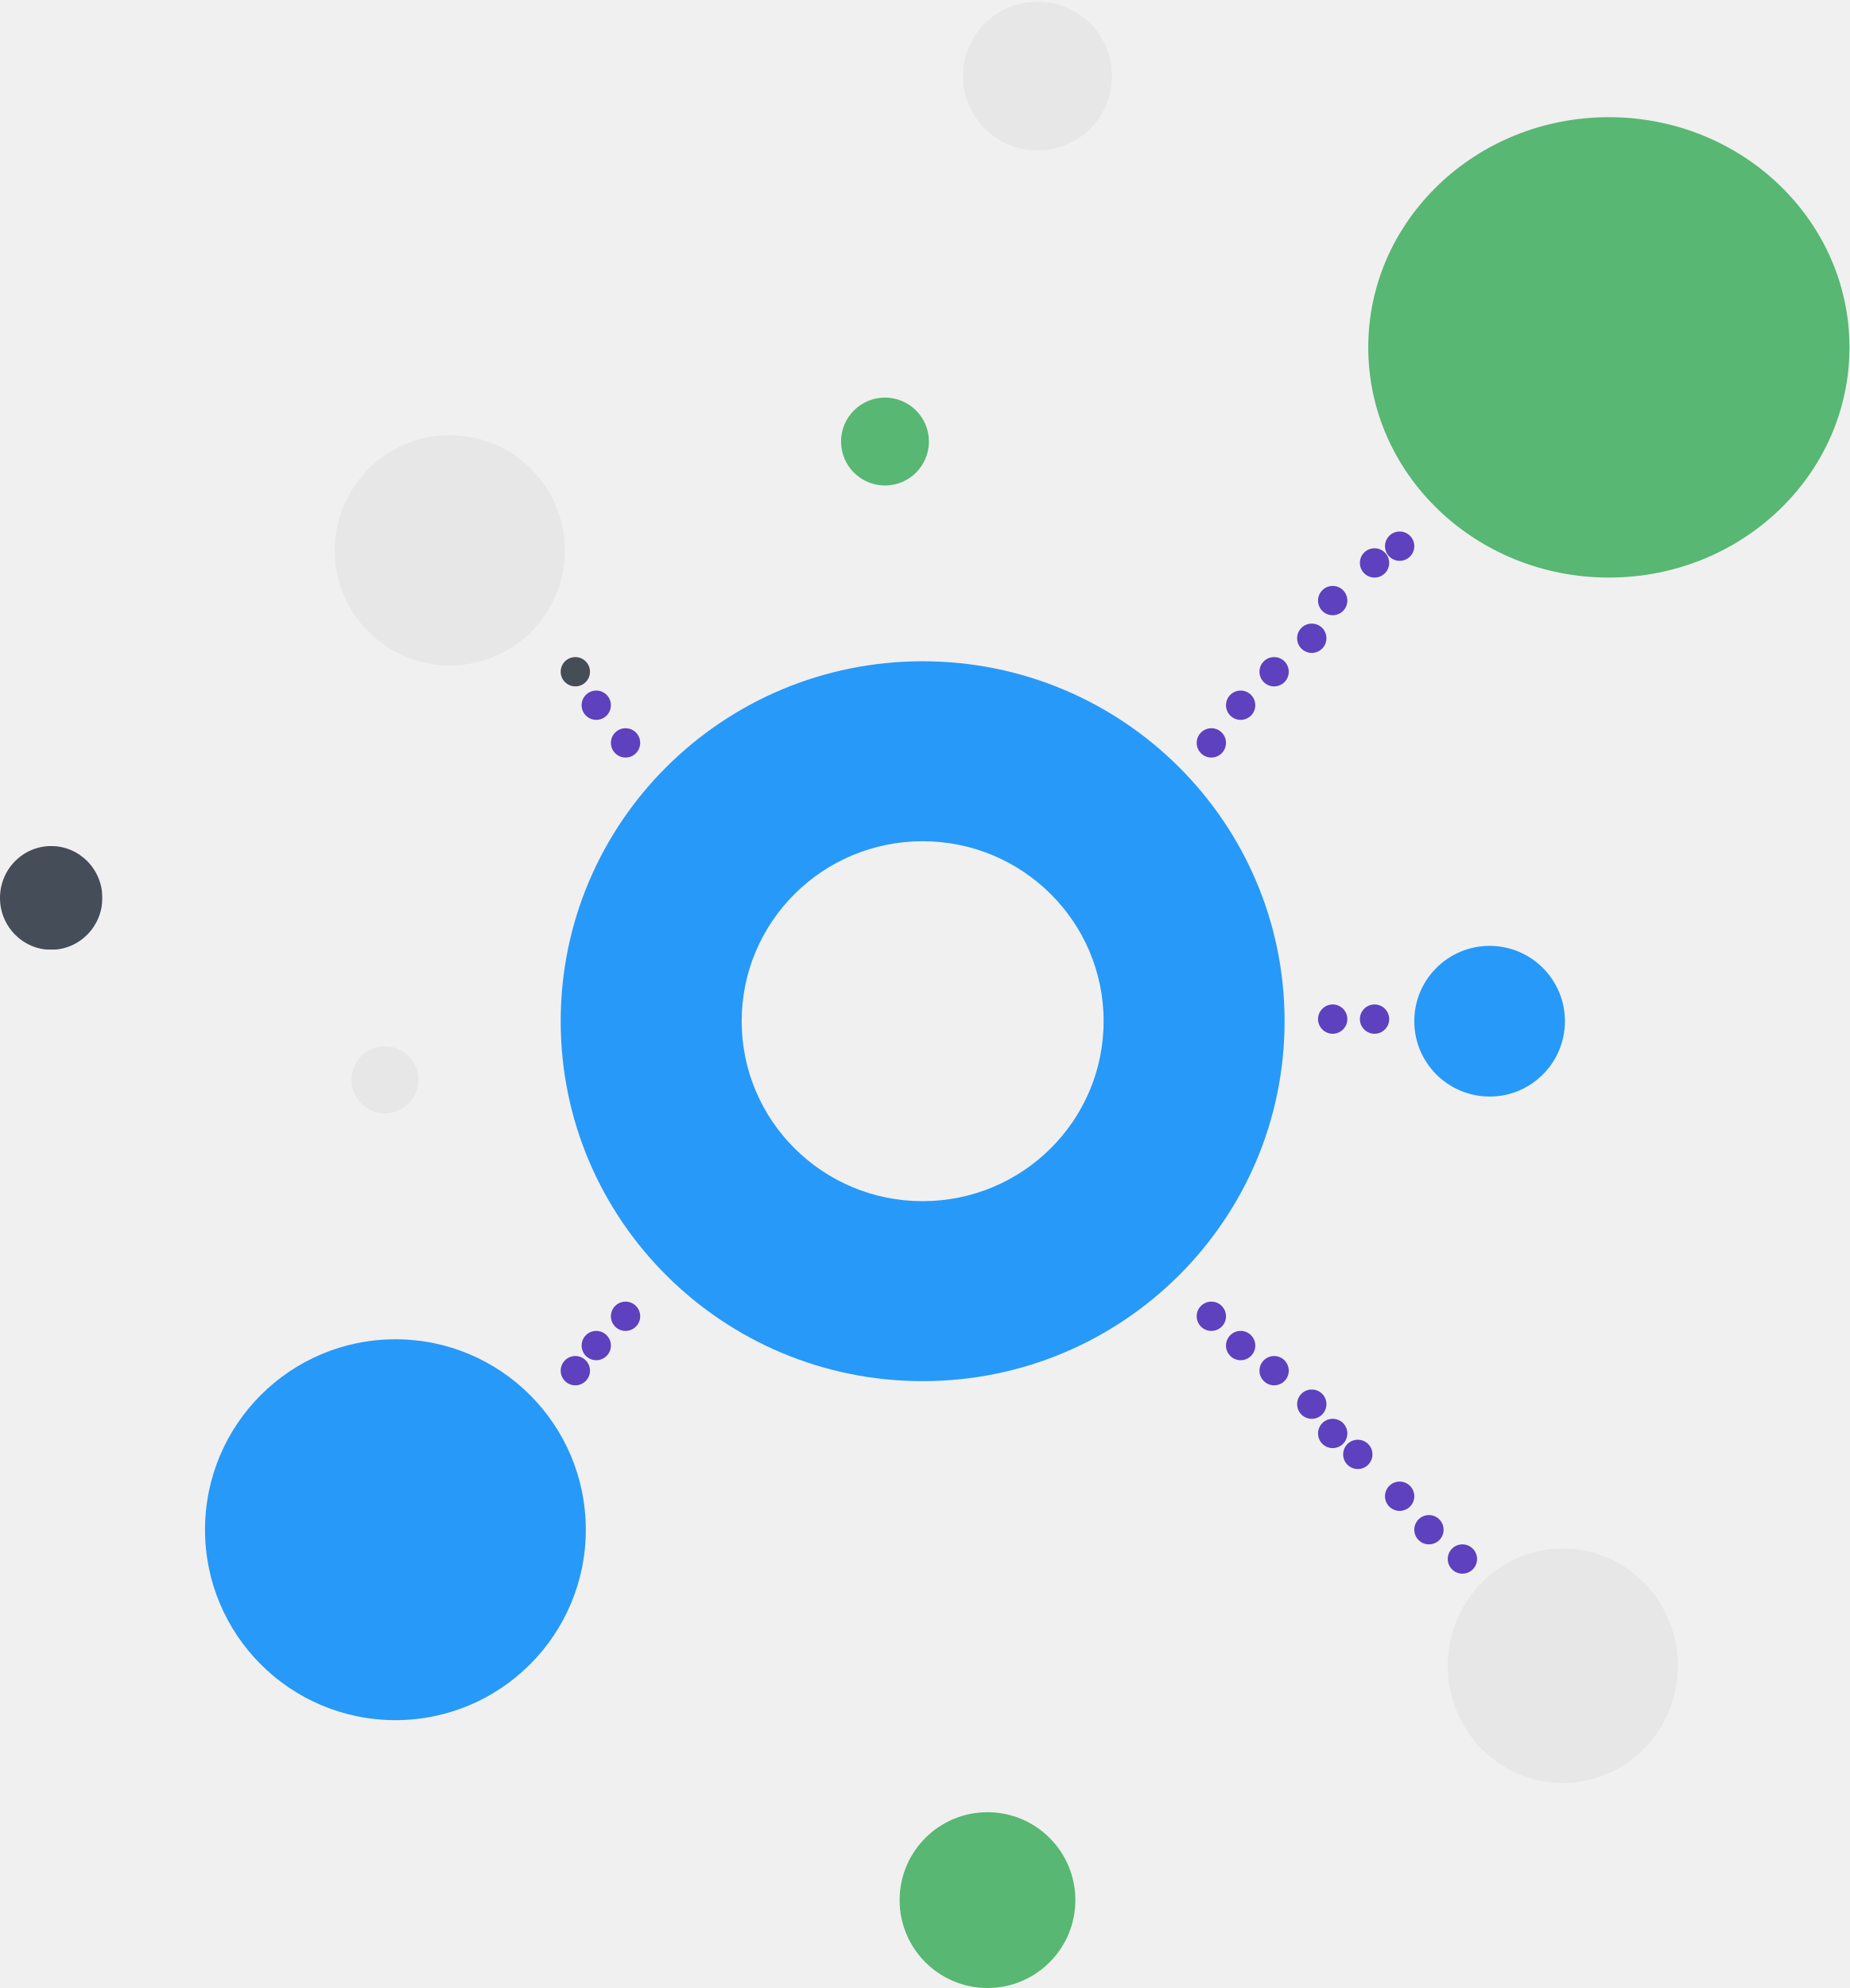
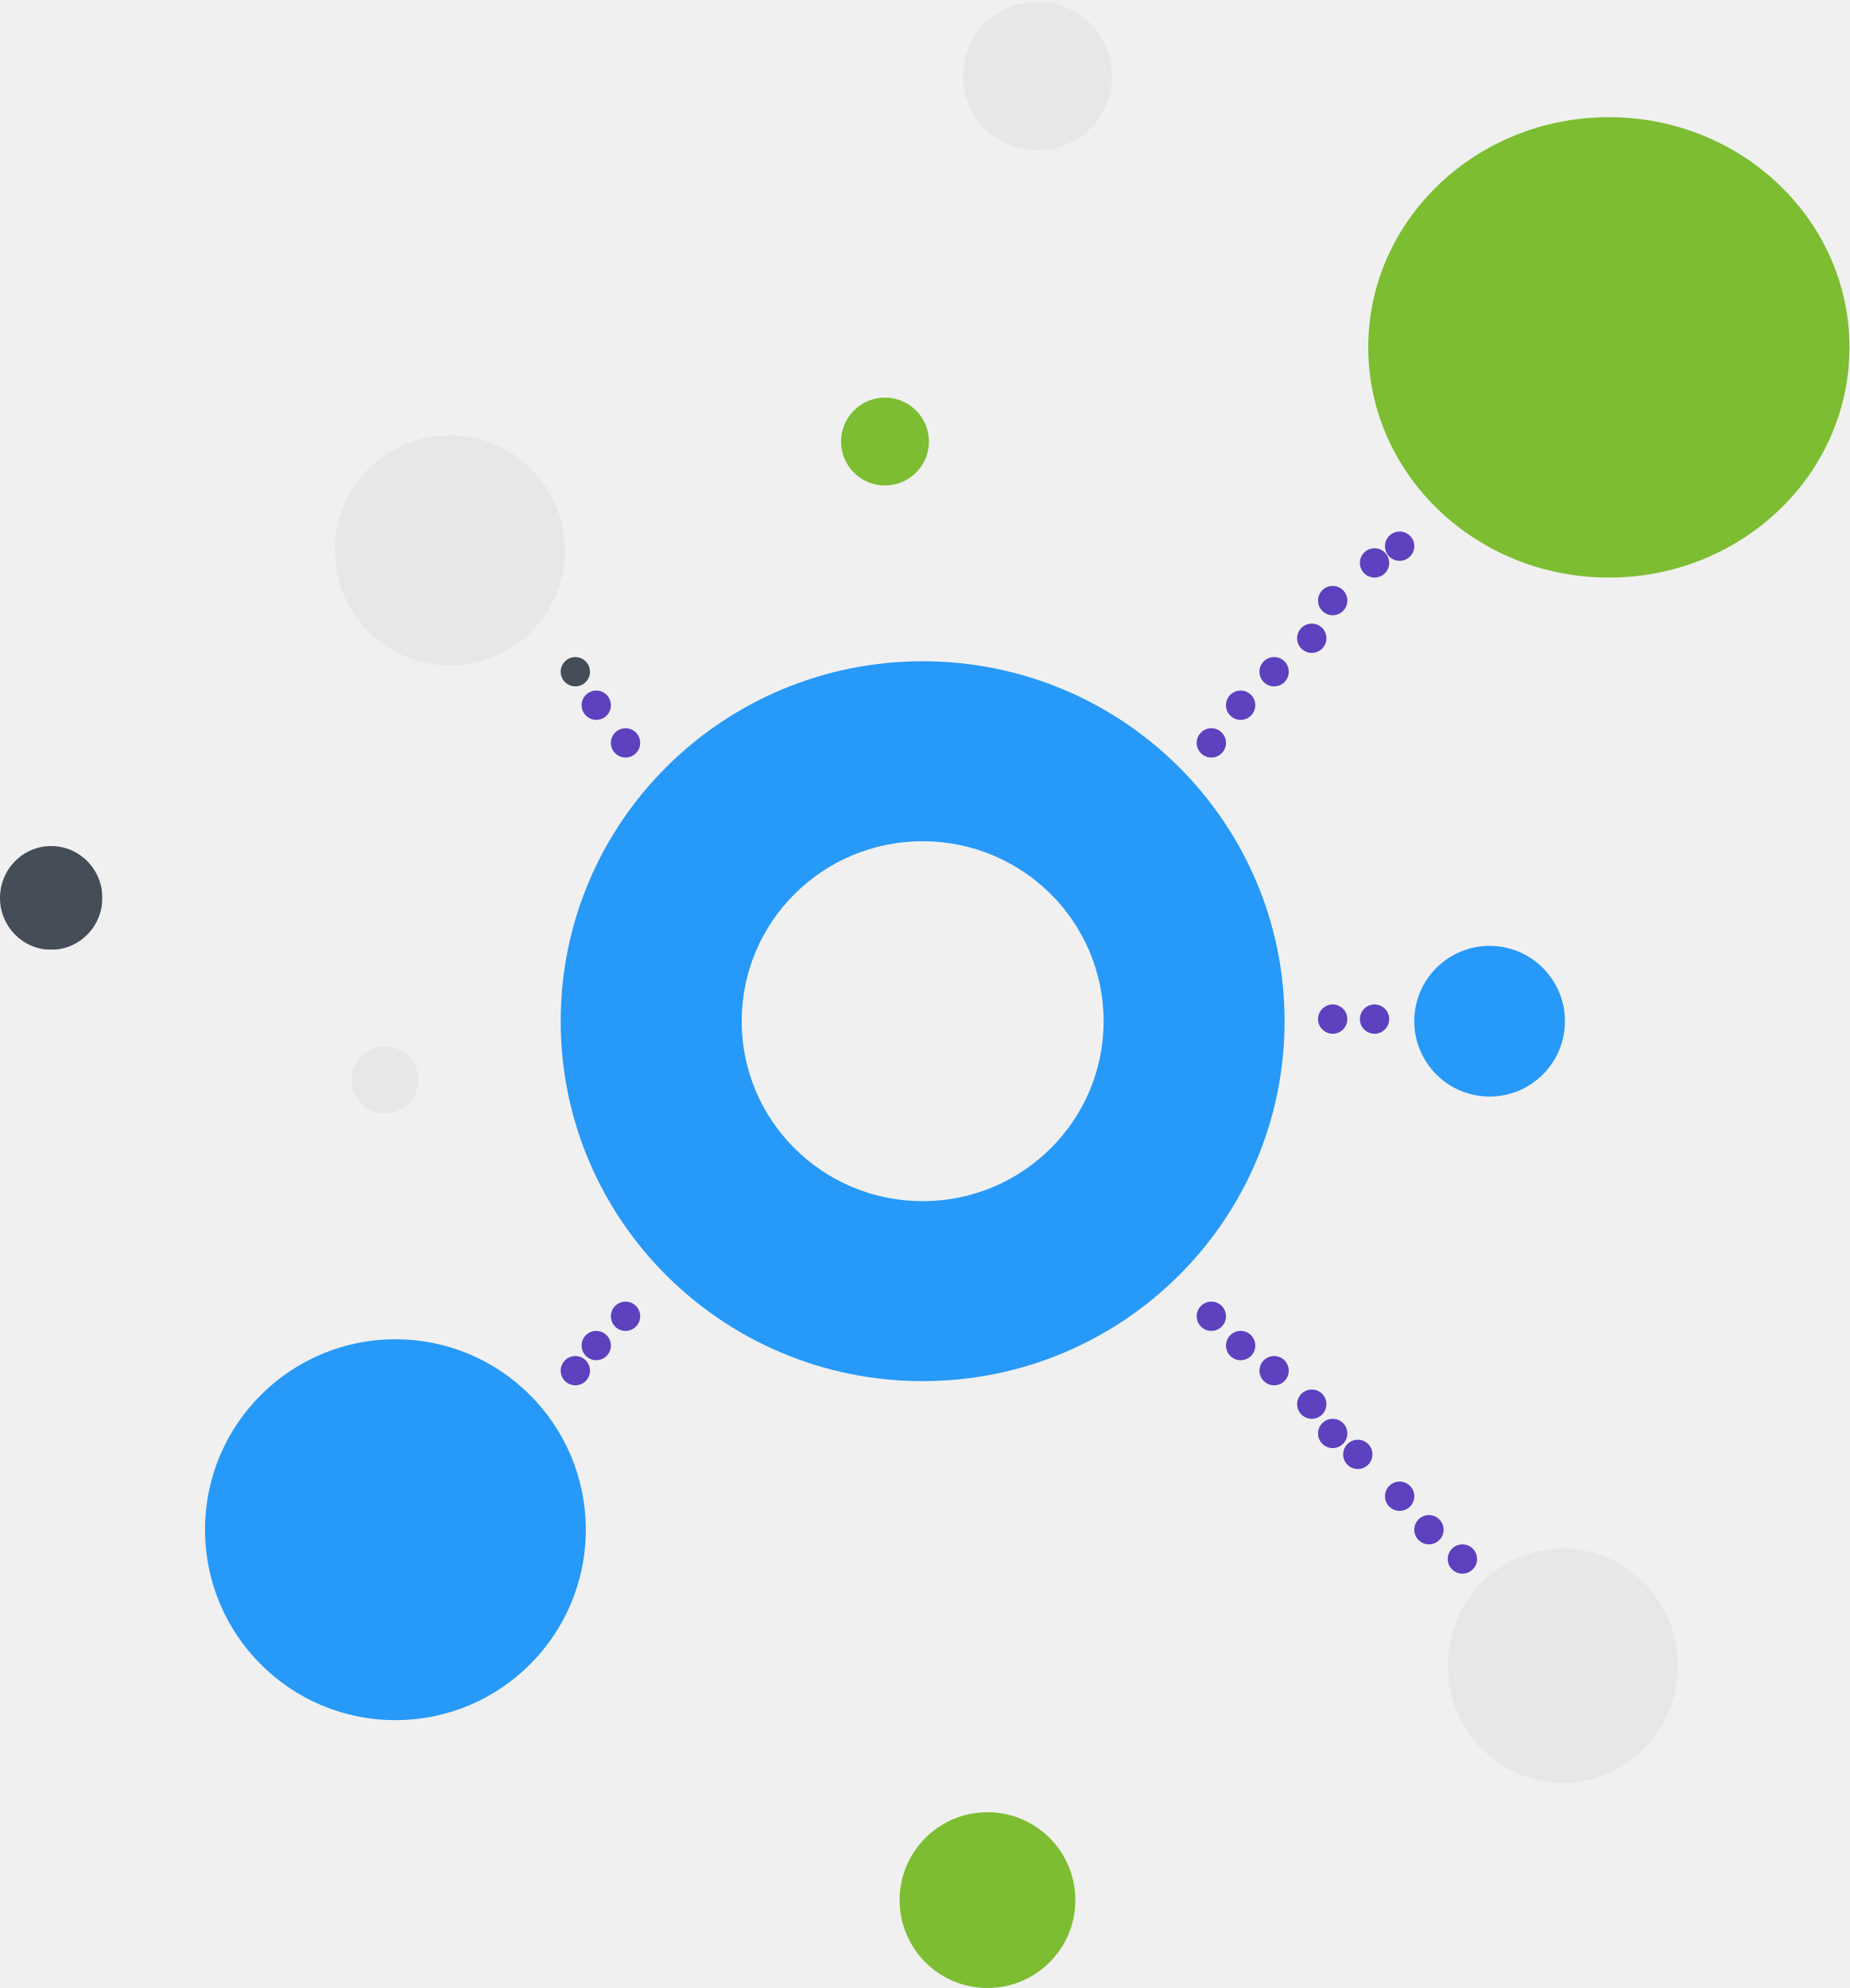
<svg xmlns="http://www.w3.org/2000/svg" width="442" height="475" viewBox="0 0 442 475" fill="none">
  <g id="vision" opacity="0.837">
-     <path id="Fill 1" fill-rule="evenodd" clip-rule="evenodd" d="M222 105.5C222 111.299 217.299 116 211.499 116C205.701 116 201 111.299 201 105.5C201 99.704 205.701 95 211.499 95C217.299 95 222 99.704 222 105.5Z" fill="#3AAC59" />
+     <path id="Fill 1" fill-rule="evenodd" clip-rule="evenodd" d="M222 105.5C222 111.299 217.299 116 211.499 116C205.701 116 201 111.299 201 105.5C201 99.704 205.701 95 211.499 95C217.299 95 222 99.704 222 105.5Z" fill="#65b30d" />
    <g id="Group 5">
      <mask id="mask0" mask-type="alpha" maskUnits="userSpaceOnUse" x="0" y="202" width="25" height="25">
        <path id="Clip 4" fill-rule="evenodd" clip-rule="evenodd" d="M0 202.15H24.461V226.929H0V202.15Z" fill="white" />
      </mask>
      <g mask="url(#mask0)">
        <path id="Fill 3" fill-rule="evenodd" clip-rule="evenodd" d="M24.461 214.54C24.461 221.38 18.981 226.929 12.232 226.929C5.48 226.929 -0.001 221.38 -0.001 214.54C-0.001 207.696 5.48 202.15 12.232 202.15C18.981 202.15 24.461 207.696 24.461 214.54Z" fill="#242D3C" />
      </g>
    </g>
    <path id="Fill 6" fill-rule="evenodd" clip-rule="evenodd" d="M100 258C100 262.417 96.418 266 92.001 266C87.582 266 84 262.417 84 258C84 253.58 87.582 250 92.001 250C96.418 250 100 253.58 100 258Z" fill="#E6E5E5" />
    <g id="Group 10">
      <mask id="mask1" mask-type="alpha" maskUnits="userSpaceOnUse" x="230" y="0" width="36" height="36">
        <path id="Clip 9" fill-rule="evenodd" clip-rule="evenodd" d="M230.135 0.412H265.78V35.928H230.135V0.412Z" fill="white" />
      </mask>
      <g mask="url(#mask1)">
        <path id="Fill 8" fill-rule="evenodd" clip-rule="evenodd" d="M265.78 18.169C265.78 27.977 257.794 35.928 247.957 35.928C238.118 35.928 230.135 27.977 230.135 18.169C230.135 8.365 238.118 0.411 247.957 0.411C257.794 0.411 265.78 8.365 265.78 18.169Z" fill="#E6E5E5" />
      </g>
    </g>
    <path id="Fill 13" fill-rule="evenodd" clip-rule="evenodd" d="M220.497 286.999C196.612 286.999 177.253 267.749 177.253 243.999C177.253 220.248 196.612 200.998 220.497 200.998C244.385 200.998 263.753 220.248 263.753 243.999C263.753 267.749 244.385 286.999 220.497 286.999ZM220.497 158C172.724 158 134 196.498 134 243.999C134 291.499 172.724 330 220.497 330C268.276 330 307 291.499 307 243.999C307 196.498 268.276 158 220.497 158Z" fill="#0088FA" />
    <path id="Fill 17" fill-rule="evenodd" clip-rule="evenodd" d="M140 365.5C140 390.629 119.628 411 94.501 411C69.369 411 49 390.629 49 365.5C49 340.371 69.369 320 94.501 320C119.628 320 140 340.371 140 365.5Z" fill="#0088FA" />
-     <path id="Fill 19" fill-rule="evenodd" clip-rule="evenodd" d="M442 83.001C442 113.374 416.26 138 384.503 138C352.746 138 327 113.374 327 83.001C327 52.626 352.746 28 384.5 28C416.257 28 442 52.626 442 83.001Z" fill="#3AAC59" />
+     <path id="Fill 19" fill-rule="evenodd" clip-rule="evenodd" d="M442 83.001C442 113.374 416.26 138 384.503 138C352.746 138 327 113.374 327 83.001C327 52.626 352.746 28 384.5 28C416.257 28 442 52.626 442 83.001Z" fill="#65b30d" />
    <path id="Fill 21" fill-rule="evenodd" clip-rule="evenodd" d="M135 131.5C135 146.688 122.688 159 107.5 159C92.309 159 80 146.688 80 131.5C80 116.312 92.309 104 107.5 104C122.685 104 135 116.312 135 131.5Z" fill="#E6E5E5" />
    <path id="Fill 23" fill-rule="evenodd" clip-rule="evenodd" d="M374 244C374 253.941 365.944 262 356.003 262C346.059 262 338 253.941 338 244C338 234.059 346.059 226 356.003 226C365.944 226 374 234.059 374 244Z" fill="#0088FA" />
-     <path id="Fill 25" fill-rule="evenodd" clip-rule="evenodd" d="M257 454C257 465.599 247.6 475 236.003 475C224.4 475 215 465.599 215 454C215 442.401 224.4 433 236.003 433C247.6 433 257 442.401 257 454Z" fill="#3AAC59" />
+     <path id="Fill 25" fill-rule="evenodd" clip-rule="evenodd" d="M257 454C257 465.599 247.6 475 236.003 475C224.4 475 215 465.599 215 454C215 442.401 224.4 433 236.003 433C247.6 433 257 442.401 257 454Z" fill="#65b30d" />
    <path id="Fill 27" fill-rule="evenodd" clip-rule="evenodd" d="M137.499 164C136.563 164 135.684 163.635 135.025 162.974C133.659 161.612 133.659 159.388 135.022 158.023C135.684 157.365 136.563 157 137.496 157C138.432 157 139.312 157.368 139.974 158.026C140.635 158.687 141 159.566 141 160.502C141 161.437 140.635 162.313 139.974 162.974C139.315 163.635 138.435 164 137.499 164Z" fill="#242D3C" />
    <path id="Fill 29" fill-rule="evenodd" clip-rule="evenodd" d="M140.024 170.974C139.362 170.312 138.997 169.433 139 168.5C139 167.564 139.365 166.684 140.027 166.023C140.685 165.365 141.566 165 142.502 165C143.435 165 144.315 165.365 144.977 166.023C146.341 167.389 146.341 169.611 144.977 170.974C144.315 171.635 143.432 172 142.499 172C141.566 172 140.685 171.635 140.024 170.974Z" fill="#401FB4" />
    <path id="Fill 31" fill-rule="evenodd" clip-rule="evenodd" d="M147.025 179.974C145.658 178.611 145.658 176.389 147.025 175.023C147.687 174.365 148.567 174 149.5 174C150.436 174 151.316 174.365 151.975 175.023C153.342 176.389 153.342 178.611 151.975 179.974C151.313 180.635 150.433 181 149.5 181C148.567 181 147.687 180.635 147.025 179.974Z" fill="#401FB4" />
    <path id="Fill 33" fill-rule="evenodd" clip-rule="evenodd" d="M315 243.502C315 241.571 316.571 240 318.503 240C320.429 240 321.997 241.571 322 243.498C321.997 245.432 320.429 247 318.503 247C316.574 247 315.003 245.432 315 243.502Z" fill="#401FB4" />
    <path id="Fill 35" fill-rule="evenodd" clip-rule="evenodd" d="M326.022 245.971C325.361 245.309 325 244.433 325 243.5C325 241.572 326.57 240 328.498 240C330.43 240 332 241.569 332 243.5C331.997 245.431 330.427 247 328.502 247C327.567 247 326.685 246.635 326.022 245.971Z" fill="#401FB4" />
    <path id="Fill 37" fill-rule="evenodd" clip-rule="evenodd" d="M135.026 329.974C134.365 329.313 134 328.437 134 327.502C134 326.569 134.365 325.69 135.023 325.029C135.687 324.368 136.566 324 137.498 324C138.434 324 139.313 324.368 139.974 325.026C140.635 325.687 141 326.566 141 327.498C141 328.434 140.635 329.313 139.971 329.977C139.31 330.635 138.431 331 137.498 331C136.563 331 135.684 330.635 135.026 329.974Z" fill="#401FB4" />
    <path id="Fill 39" fill-rule="evenodd" clip-rule="evenodd" d="M140.023 323.977C138.659 322.611 138.659 320.389 140.026 319.02C140.685 318.362 141.562 318 142.498 318C143.435 318 144.315 318.365 144.977 319.023C146.341 320.389 146.341 322.611 144.977 323.974C144.315 324.635 143.435 325 142.498 325C141.565 325 140.685 324.635 140.023 323.977Z" fill="#401FB4" />
    <path id="Fill 41" fill-rule="evenodd" clip-rule="evenodd" d="M147.022 316.977C145.659 315.615 145.659 313.392 147.025 312.026C147.686 311.365 148.565 311 149.501 311C150.437 311 151.313 311.365 151.974 312.023C152.635 312.684 153 313.563 153 314.498C153 315.434 152.632 316.31 151.971 316.974C151.31 317.635 150.43 318 149.495 318C148.559 318 147.68 317.635 147.022 316.977Z" fill="#401FB4" />
    <path id="Fill 43" fill-rule="evenodd" clip-rule="evenodd" d="M332.026 132.974C331.365 132.312 331 131.436 331 130.5C331 129.564 331.365 128.684 332.026 128.023C332.685 127.365 333.568 127 334.501 127C335.437 127 336.316 127.365 336.978 128.023C338.341 129.386 338.341 131.611 336.975 132.974C336.316 133.635 335.437 134 334.501 134C333.565 134 332.685 133.635 332.026 132.974Z" fill="#401FB4" />
    <path id="Fill 45" fill-rule="evenodd" clip-rule="evenodd" d="M328.498 138C327.565 138 326.685 137.635 326.023 136.974C324.659 135.607 324.659 133.389 326.023 132.023C326.682 131.365 327.562 131 328.498 131C329.431 131 330.315 131.365 330.973 132.026C331.635 132.688 332 133.567 332 134.5C332 135.436 331.635 136.312 330.973 136.974C330.311 137.635 329.431 138 328.498 138Z" fill="#401FB4" />
    <path id="Fill 47" fill-rule="evenodd" clip-rule="evenodd" d="M318.5 147C317.567 147 316.687 146.635 316.025 145.974C314.658 144.611 314.658 142.389 316.025 141.023C316.684 140.365 317.564 140 318.5 140C319.436 140 320.316 140.365 320.975 141.023C322.342 142.389 322.342 144.611 320.975 145.974C320.313 146.635 319.433 147 318.5 147Z" fill="#401FB4" />
    <path id="Fill 49" fill-rule="evenodd" clip-rule="evenodd" d="M313.501 156C312.568 156 311.684 155.635 311.023 154.974C309.659 153.611 309.659 151.389 311.026 150.023C311.684 149.365 312.565 149 313.501 149C314.438 149 315.318 149.365 315.977 150.023C317.341 151.389 317.341 153.611 315.98 154.974C315.318 155.635 314.435 156 313.501 156Z" fill="#401FB4" />
    <path id="Fill 51" fill-rule="evenodd" clip-rule="evenodd" d="M304.503 164C303.566 164 302.685 163.635 302.023 162.974C300.659 161.607 300.659 159.389 302.023 158.023C302.682 157.365 303.566 157 304.503 157C305.44 157 306.317 157.365 306.979 158.023C308.34 159.386 308.34 161.607 306.979 162.977C306.317 163.635 305.44 164 304.503 164Z" fill="#401FB4" />
    <path id="Fill 53" fill-rule="evenodd" clip-rule="evenodd" d="M296.496 172C295.561 172 294.681 171.635 294.023 170.974C292.659 169.612 292.659 167.392 294.023 166.026C294.684 165.365 295.564 165 296.5 165C297.432 165 298.312 165.365 298.974 166.023C299.635 166.687 300 167.566 300 168.498C300 169.434 299.635 170.313 298.974 170.974C298.312 171.635 297.429 172 296.496 172Z" fill="#401FB4" />
    <path id="Fill 55" fill-rule="evenodd" clip-rule="evenodd" d="M289.498 181C288.563 181 287.684 180.635 287.026 179.977C286.365 179.316 286 178.436 286 177.5C286 176.564 286.365 175.684 287.026 175.023C287.687 174.365 288.566 174 289.502 174C290.437 174 291.316 174.365 291.974 175.023C292.635 175.684 293 176.564 293 177.497C293 178.433 292.635 179.312 291.974 179.974C291.313 180.635 290.434 181 289.498 181Z" fill="#401FB4" />
    <path id="Fill 57" fill-rule="evenodd" clip-rule="evenodd" d="M289.499 318C288.563 318 287.684 317.635 287.025 316.974C285.659 315.612 285.659 313.388 287.022 312.023C287.684 311.365 288.563 311 289.496 311C290.432 311 291.312 311.368 291.974 312.026C292.635 312.687 293 313.566 293 314.502C293 315.437 292.635 316.313 291.974 316.974C291.315 317.635 290.435 318 289.499 318Z" fill="#401FB4" />
    <path id="Fill 59" fill-rule="evenodd" clip-rule="evenodd" d="M296.499 325C295.566 325 294.685 324.635 294.024 323.974C293.362 323.312 292.997 322.433 293 321.5C293 320.564 293.365 319.684 294.027 319.023C294.685 318.365 295.566 318 296.502 318C297.435 318 298.315 318.365 298.977 319.023C300.341 320.389 300.341 322.611 298.977 323.974C298.315 324.635 297.432 325 296.499 325Z" fill="#401FB4" />
    <path id="Fill 61" fill-rule="evenodd" clip-rule="evenodd" d="M304.501 331C303.568 331 302.688 330.635 302.027 329.974C301.365 329.312 301 328.436 301 327.5C301 326.564 301.365 325.684 302.027 325.023C302.688 324.365 303.568 324 304.501 324C305.437 324 306.317 324.365 306.975 325.023C308.342 326.389 308.342 328.611 306.975 329.974C306.314 330.635 305.434 331 304.501 331Z" fill="#401FB4" />
    <path id="Fill 63" fill-rule="evenodd" clip-rule="evenodd" d="M313.501 339C312.565 339 311.685 338.635 311.023 337.974C310.365 337.313 310 336.434 310 335.498C310 334.566 310.365 333.687 311.023 333.026C311.685 332.365 312.568 332 313.501 332C314.434 332 315.314 332.365 315.975 333.023C317.342 334.388 317.342 336.612 315.975 337.974C315.317 338.635 314.437 339 313.501 339Z" fill="#401FB4" />
    <path id="Fill 65" fill-rule="evenodd" clip-rule="evenodd" d="M318.501 346C317.565 346 316.688 345.635 316.027 344.977C315.365 344.312 315 343.433 315 342.5C315 341.567 315.365 340.688 316.027 340.023C316.685 339.365 317.565 339 318.501 339C319.437 339 320.317 339.365 320.979 340.023C322.342 341.389 322.339 343.611 320.976 344.974C320.314 345.635 319.434 346 318.501 346Z" fill="#401FB4" />
    <path id="Fill 67" fill-rule="evenodd" clip-rule="evenodd" d="M324.501 351C323.565 351 322.685 350.635 322.023 349.974C320.659 348.611 320.659 346.389 322.023 345.023C322.681 344.365 323.562 344 324.498 344C325.434 344 326.317 344.365 326.976 345.023C328.343 346.389 328.34 348.611 326.976 349.977C326.317 350.635 325.437 351 324.501 351Z" fill="#401FB4" />
    <path id="Fill 69" fill-rule="evenodd" clip-rule="evenodd" d="M334.5 361C333.567 361 332.684 360.635 332.023 359.974C330.659 358.608 330.659 356.388 332.023 355.026C332.681 354.365 333.561 354 334.496 354C335.432 354 336.312 354.368 336.974 355.026C337.635 355.687 338 356.566 338 357.502C338 358.437 337.635 359.313 336.974 359.977C336.315 360.635 335.436 361 334.5 361Z" fill="#401FB4" />
    <path id="Fill 71" fill-rule="evenodd" clip-rule="evenodd" d="M341.502 369C340.566 369 339.683 368.635 339.024 367.974C337.661 366.608 337.658 364.388 339.021 363.023C339.683 362.365 340.563 362 341.496 362C342.432 362 343.312 362.368 343.973 363.026C344.635 363.69 345 364.569 345 365.502C345.003 366.437 344.638 367.313 343.976 367.977C343.315 368.635 342.438 369 341.502 369Z" fill="#401FB4" />
    <path id="Fill 73" fill-rule="evenodd" clip-rule="evenodd" d="M349.5 376C348.564 376 347.684 375.635 347.023 374.974C345.659 373.611 345.659 371.389 347.023 370.023C347.684 369.365 348.567 369 349.5 369C350.432 369 351.312 369.365 351.974 370.023C352.635 370.684 353 371.567 353 372.5C353 373.436 352.635 374.312 351.974 374.977C351.312 375.635 350.432 376 349.5 376Z" fill="#401FB4" />
    <path id="Fill 15" fill-rule="evenodd" clip-rule="evenodd" d="M373.5 426C358.311 426.001 346 413.466 346 398C345.999 389.477 349.739 381.843 355.639 376.708C360.444 372.525 366.682 369.999 373.5 370C388.688 369.999 401 382.536 401 398C401 413.466 388.688 426.001 373.5 426Z" fill="#E6E5E5" />
  </g>
</svg>
